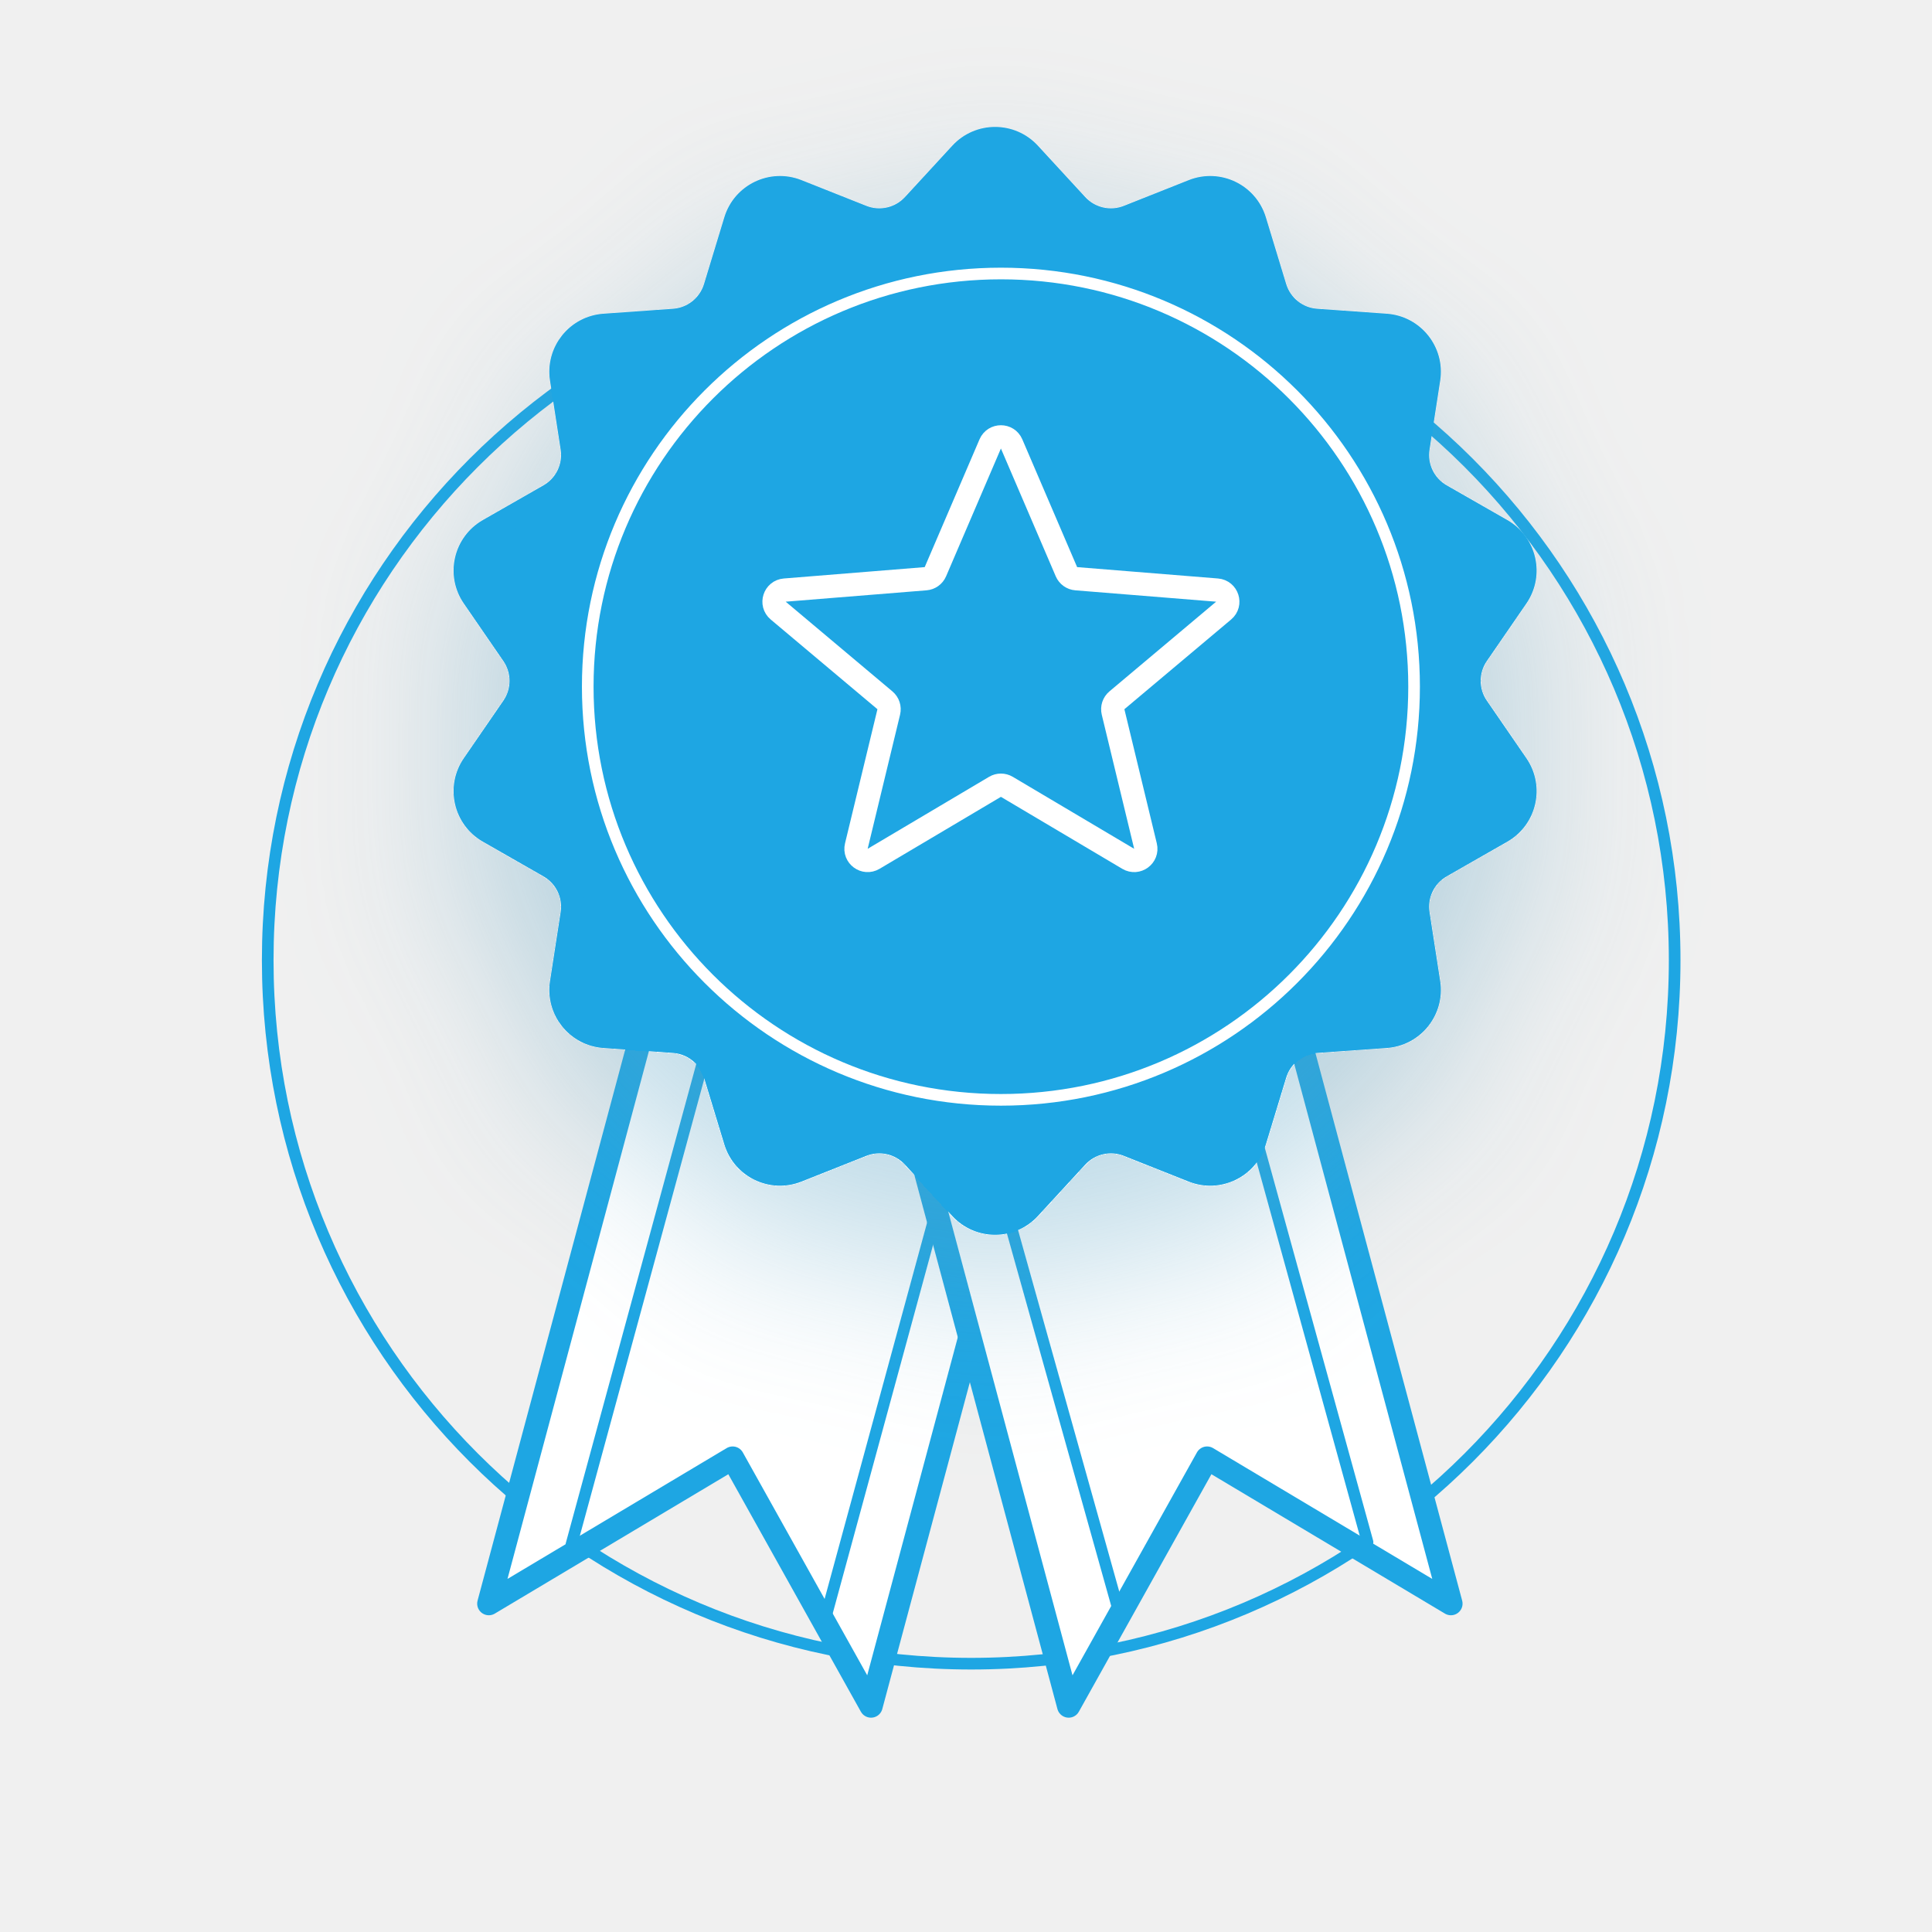
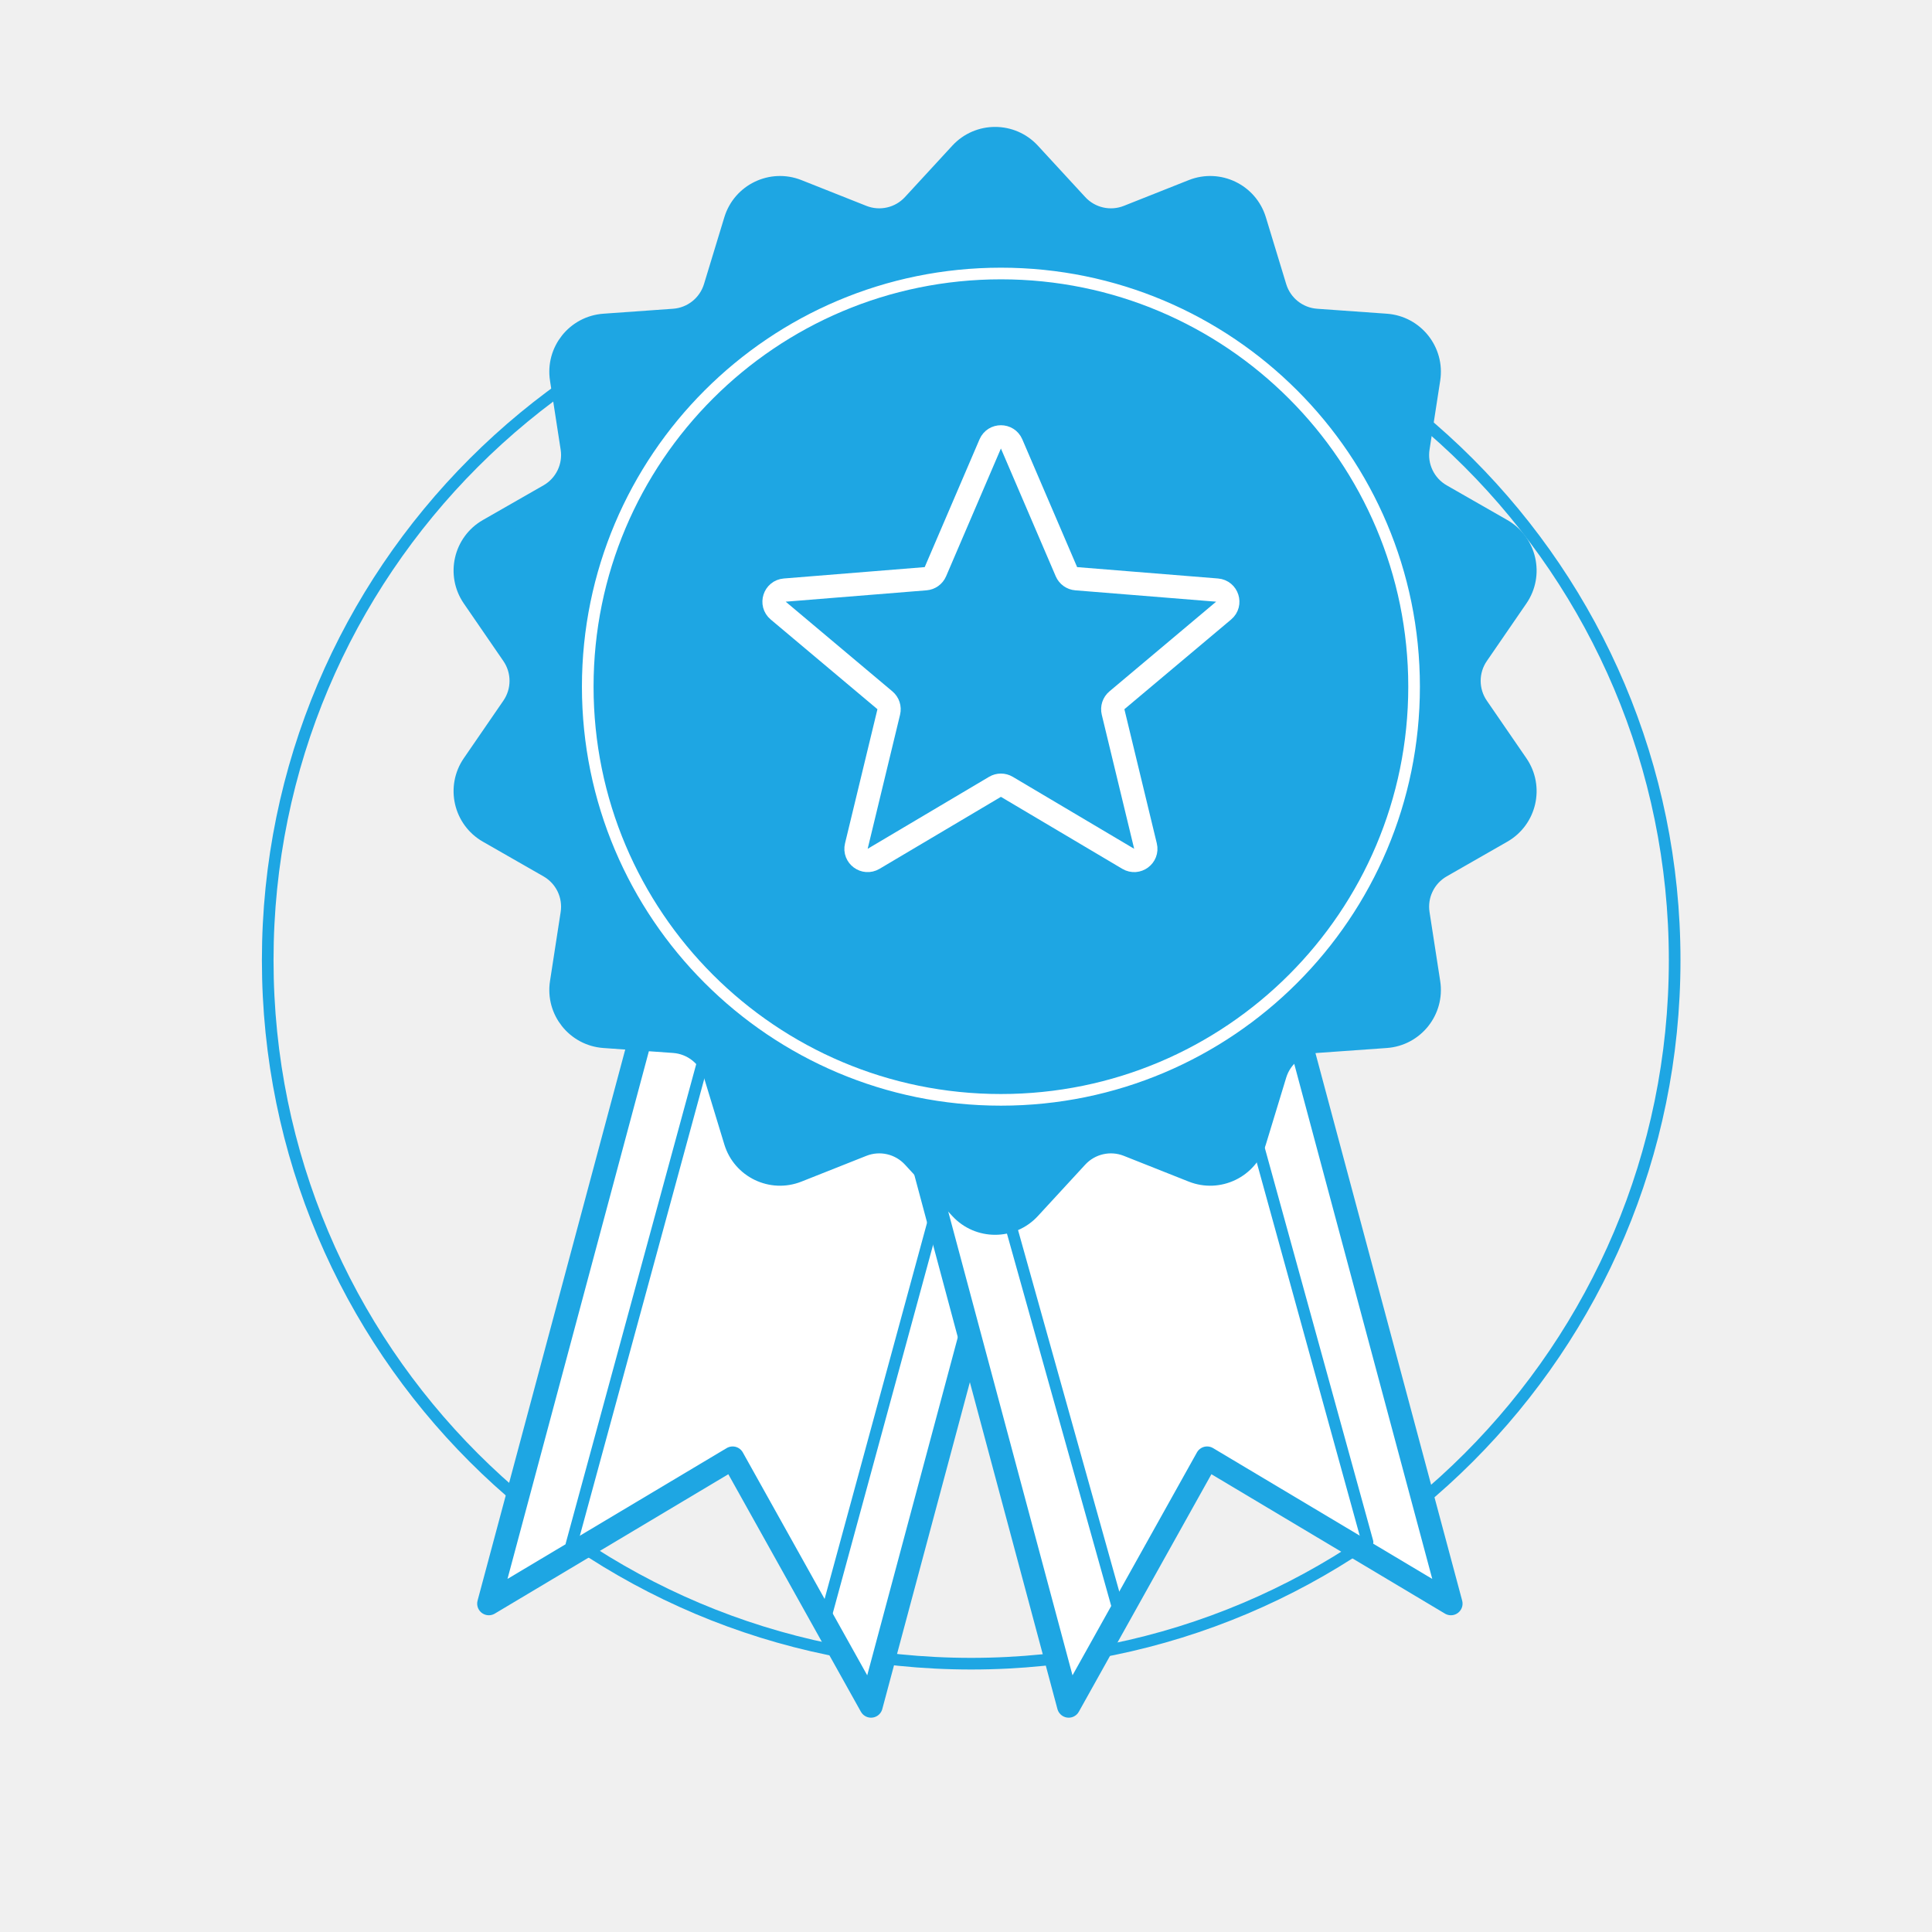
<svg xmlns="http://www.w3.org/2000/svg" width="166" height="166" viewBox="0 0 166 166" fill="none">
  <circle cx="83.446" cy="82.503" r="60.443" stroke="#1EA6E3" />
  <path d="M42 137.785L58.823 75L91.665 83.8L74.841 146.585L62.95 125.281L42 137.785Z" fill="white" stroke="#1EA6E3" stroke-width="2" stroke-linecap="round" stroke-linejoin="round" />
  <path d="M91.823 146.585L75 83.8L107.841 75L124.665 137.785L103.715 125.281L91.823 146.585Z" fill="white" stroke="#1EA6E3" stroke-width="2" stroke-linecap="round" stroke-linejoin="round" />
  <path d="M85.5 100.5L96 138" stroke="#1EA6E3" stroke-linecap="round" stroke-linejoin="round" />
  <path d="M61 89L49.093 132.726" stroke="#1EA6E3" stroke-linecap="round" stroke-linejoin="round" />
  <path d="M82.911 95L71.004 138.726" stroke="#1EA6E3" stroke-linecap="round" stroke-linejoin="round" />
  <path d="M105.5 89L117.5 132.5" stroke="#1EA6E3" stroke-linecap="round" stroke-linejoin="round" />
  <circle cx="86.084" cy="59.084" r="40.904" fill="#1EA6E3" />
-   <g filter="url(#filter0_d_136:723)">
+   <g>
    <path d="M82.558 13.195C84.142 11.475 86.858 11.475 88.442 13.195L92.509 17.61C93.631 18.828 95.387 19.229 96.927 18.619L102.506 16.405C104.68 15.542 107.127 16.721 107.808 18.958L109.556 24.701C110.038 26.285 111.447 27.408 113.099 27.526L119.087 27.952C121.419 28.118 123.113 30.242 122.756 32.553L121.839 38.486C121.586 40.122 122.368 41.745 123.805 42.568L129.015 45.55C131.044 46.712 131.649 49.36 130.324 51.287L126.924 56.234C125.986 57.599 125.986 59.401 126.924 60.766L130.324 65.713C131.649 67.64 131.044 70.288 129.015 71.45L123.805 74.432C122.368 75.255 121.586 76.878 121.839 78.514L122.756 84.447C123.113 86.758 121.419 88.882 119.087 89.048L113.099 89.474C111.447 89.592 110.038 90.715 109.556 92.299L107.808 98.042C107.127 100.279 104.68 101.458 102.506 100.595L96.927 98.381C95.387 97.771 93.631 98.171 92.509 99.39L88.442 103.805C86.858 105.526 84.142 105.526 82.558 103.805L78.491 99.39C77.369 98.171 75.613 97.771 74.073 98.381L68.494 100.595C66.32 101.458 63.873 100.279 63.192 98.042L61.444 92.299C60.962 90.715 59.553 89.592 57.901 89.474L51.913 89.048C49.581 88.882 47.887 86.758 48.245 84.447L49.161 78.514C49.414 76.878 48.633 75.255 47.195 74.432L41.985 71.45C39.956 70.288 39.351 67.64 40.676 65.713L44.076 60.766C45.014 59.401 45.014 57.599 44.076 56.234L40.676 51.287C39.351 49.36 39.956 46.712 41.985 45.55L47.195 42.568C48.633 41.745 49.414 40.122 49.161 38.486L48.245 32.553C47.887 30.242 49.581 28.118 51.913 27.952L57.901 27.526C59.553 27.408 60.962 26.285 61.444 24.701L63.192 18.958C63.873 16.721 66.32 15.542 68.494 16.405L74.073 18.619C75.613 19.229 77.369 18.828 78.491 17.61L82.558 13.195Z" fill="#1EA6E3" />
    <path d="M82.558 13.195C84.142 11.475 86.858 11.475 88.442 13.195L92.509 17.61C93.631 18.828 95.387 19.229 96.927 18.619L102.506 16.405C104.68 15.542 107.127 16.721 107.808 18.958L109.556 24.701C110.038 26.285 111.447 27.408 113.099 27.526L119.087 27.952C121.419 28.118 123.113 30.242 122.756 32.553L121.839 38.486C121.586 40.122 122.368 41.745 123.805 42.568L129.015 45.55C131.044 46.712 131.649 49.36 130.324 51.287L126.924 56.234C125.986 57.599 125.986 59.401 126.924 60.766L130.324 65.713C131.649 67.64 131.044 70.288 129.015 71.45L123.805 74.432C122.368 75.255 121.586 76.878 121.839 78.514L122.756 84.447C123.113 86.758 121.419 88.882 119.087 89.048L113.099 89.474C111.447 89.592 110.038 90.715 109.556 92.299L107.808 98.042C107.127 100.279 104.68 101.458 102.506 100.595L96.927 98.381C95.387 97.771 93.631 98.171 92.509 99.39L88.442 103.805C86.858 105.526 84.142 105.526 82.558 103.805L78.491 99.39C77.369 98.171 75.613 97.771 74.073 98.381L68.494 100.595C66.32 101.458 63.873 100.279 63.192 98.042L61.444 92.299C60.962 90.715 59.553 89.592 57.901 89.474L51.913 89.048C49.581 88.882 47.887 86.758 48.245 84.447L49.161 78.514C49.414 76.878 48.633 75.255 47.195 74.432L41.985 71.45C39.956 70.288 39.351 67.64 40.676 65.713L44.076 60.766C45.014 59.401 45.014 57.599 44.076 56.234L40.676 51.287C39.351 49.36 39.956 46.712 41.985 45.55L47.195 42.568C48.633 41.745 49.414 40.122 49.161 38.486L48.245 32.553C47.887 30.242 49.581 28.118 51.913 27.952L57.901 27.526C59.553 27.408 60.962 26.285 61.444 24.701L63.192 18.958C63.873 16.721 66.32 15.542 68.494 16.405L74.073 18.619C75.613 19.229 77.369 18.828 78.491 17.61L82.558 13.195Z" stroke="#1EA6E3" stroke-width="2" />
  </g>
  <circle cx="86" cy="59" r="35.5" fill="#1EA6E3" stroke="white" />
  <path d="M85.081 38.142C85.427 37.335 86.573 37.335 86.919 38.142L91.629 49.121C91.775 49.462 92.098 49.694 92.467 49.724L104.573 50.701C105.464 50.773 105.821 51.888 105.136 52.463L95.966 60.171C95.676 60.416 95.548 60.803 95.637 61.172L98.422 72.696C98.63 73.556 97.701 74.242 96.94 73.791L86.51 67.606C86.196 67.419 85.804 67.419 85.49 67.606L75.06 73.791C74.299 74.242 73.37 73.556 73.578 72.696L76.363 61.172C76.452 60.803 76.324 60.416 76.034 60.171L66.864 52.463C66.179 51.888 66.536 50.773 67.427 50.701L79.533 49.724C79.902 49.694 80.225 49.462 80.371 49.121L85.081 38.142Z" stroke="white" stroke-width="2" />
  <defs>
    <filter id="filter0_d_136:723" x="23.972" y="1.905" width="123.057" height="125.191" filterUnits="userSpaceOnUse" color-interpolation-filters="sRGB">
      <feFlood flood-opacity="0" result="BackgroundImageFix" />
      <feColorMatrix in="SourceAlpha" type="matrix" values="0 0 0 0 0 0 0 0 0 0 0 0 0 0 0 0 0 0 127 0" result="hardAlpha" />
      <feOffset dy="6" />
      <feGaussianBlur stdDeviation="7.5" />
      <feComposite in2="hardAlpha" operator="out" />
      <feColorMatrix type="matrix" values="0 0 0 0 0.355 0 0 0 0 0.639 0 0 0 0 0.767 0 0 0 0.4 0" />
      <feBlend mode="normal" in2="BackgroundImageFix" result="effect1_dropShadow_136:723" />
      <feBlend mode="normal" in="SourceGraphic" in2="effect1_dropShadow_136:723" result="shape" />
    </filter>
  </defs>
</svg>
